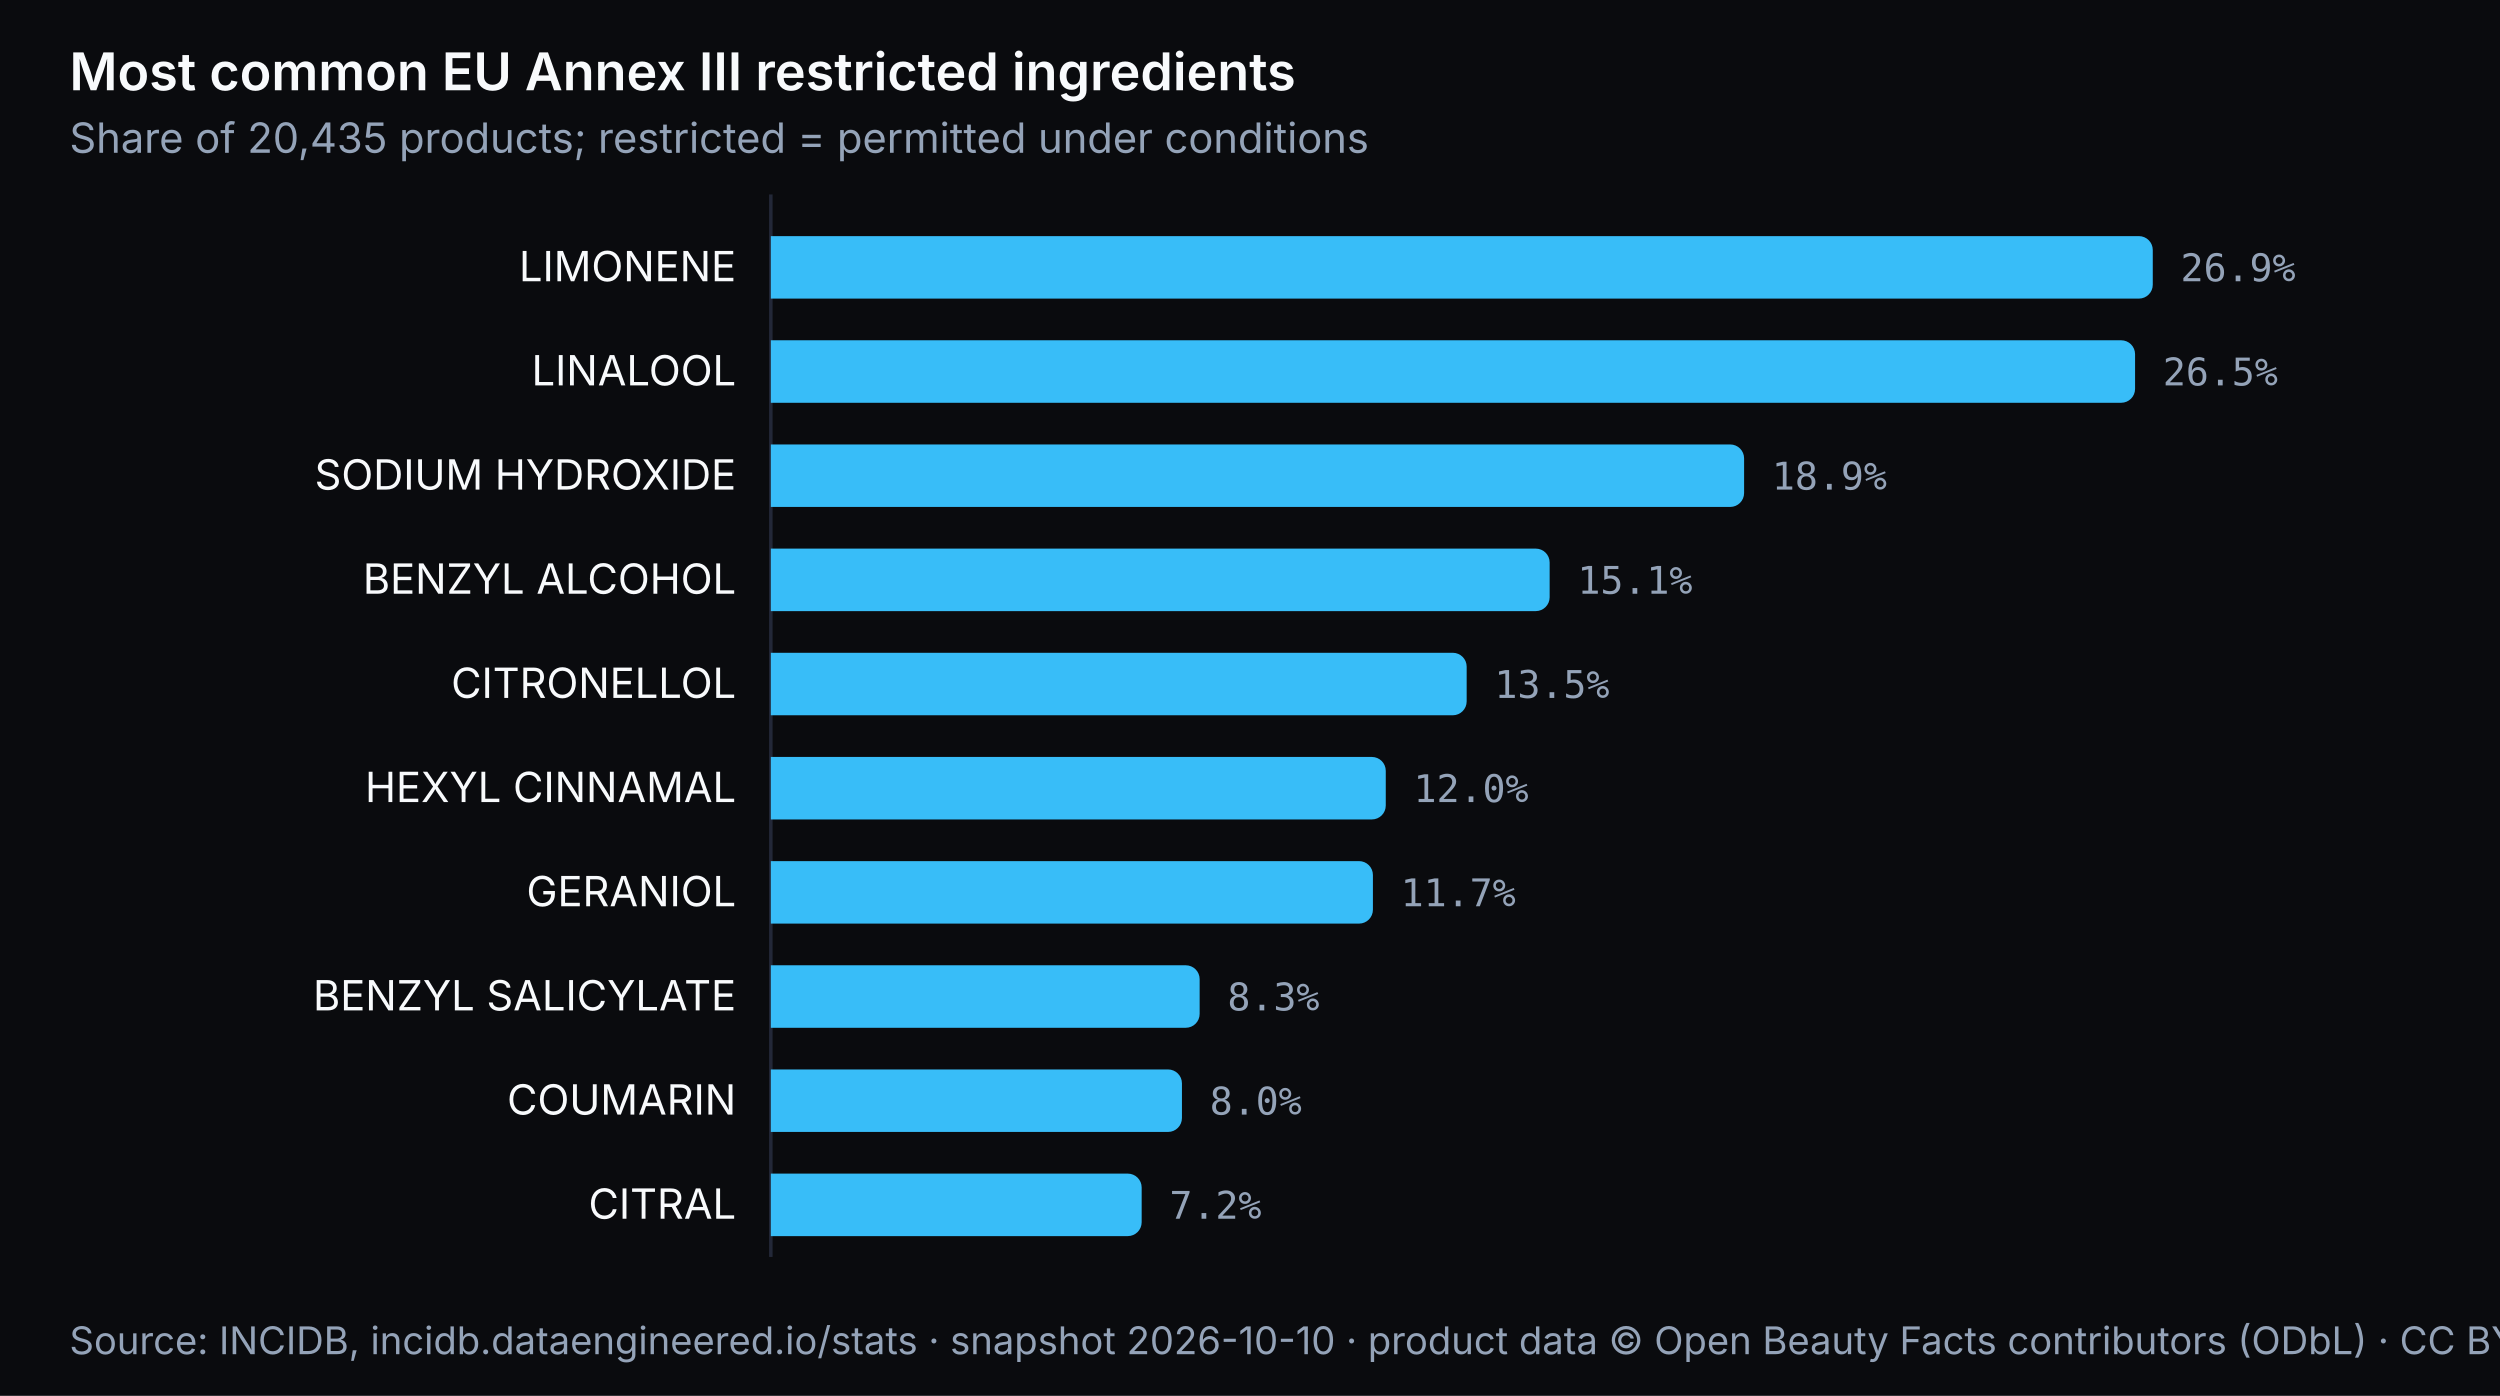
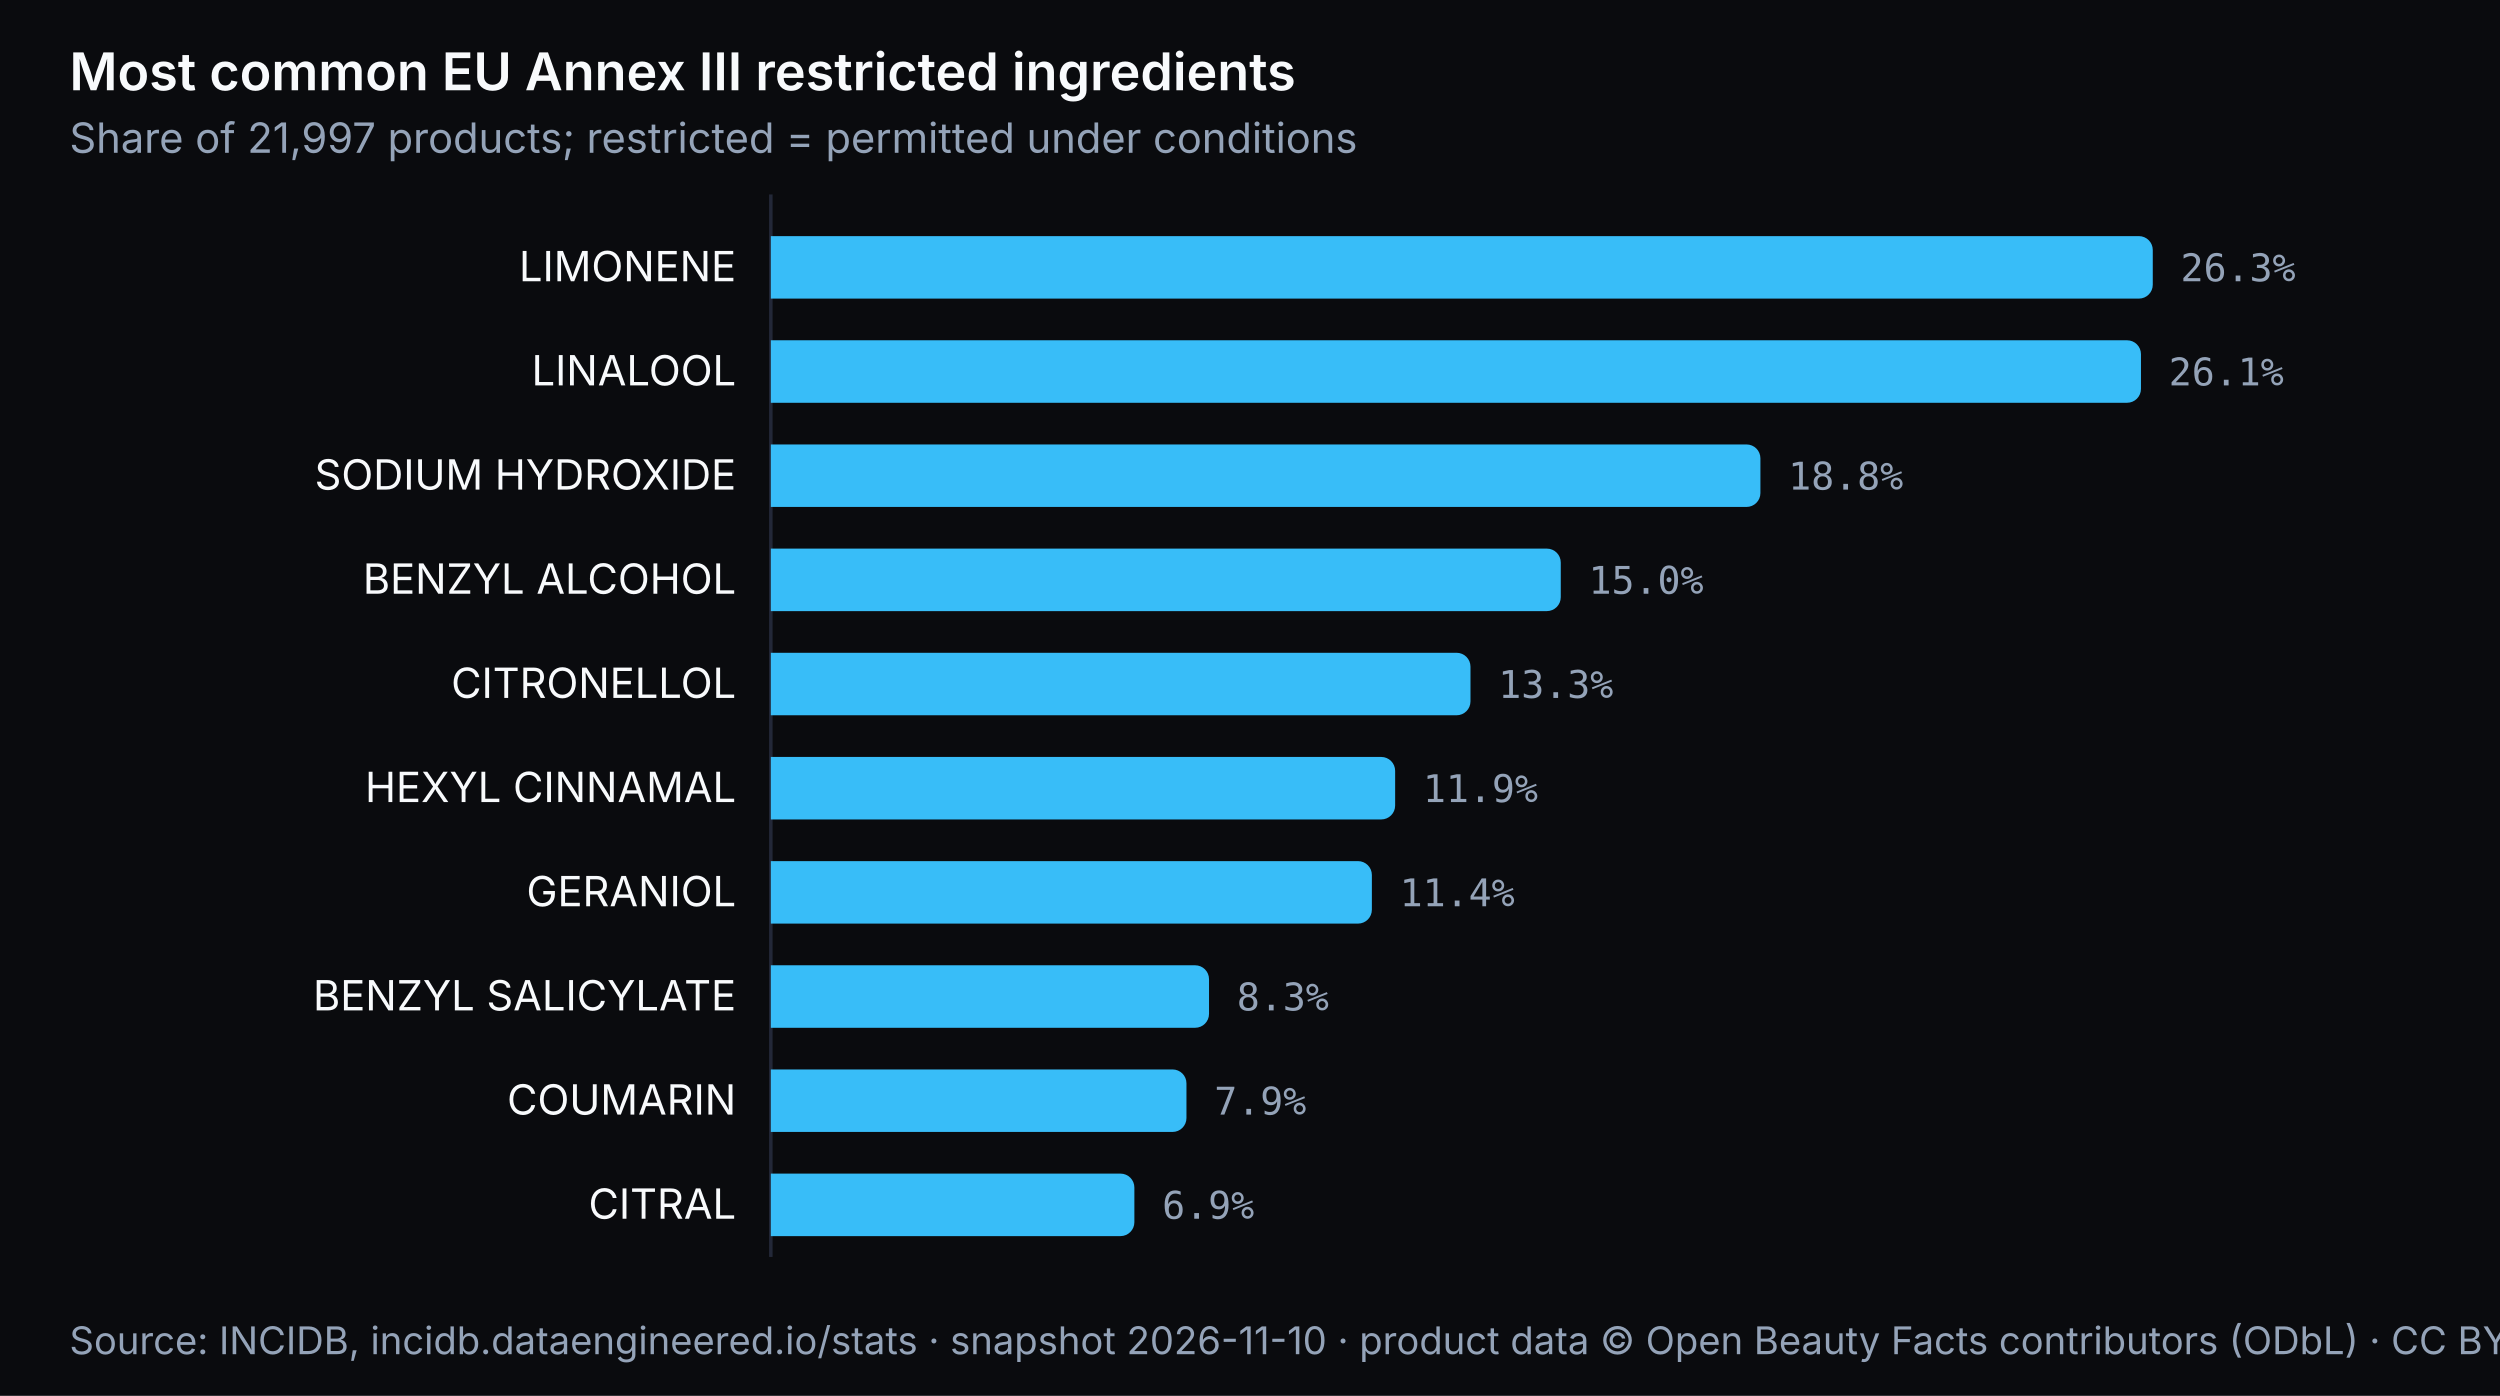
<svg xmlns="http://www.w3.org/2000/svg" viewBox="0 0 720 402" width="720" height="402" role="img" aria-labelledby="t-annex-iii d-annex-iii" font-family="'Space Grotesk', 'Inter', system-ui, -apple-system, 'Segoe UI', sans-serif" font-size="12">
  <rect width="720" height="402" fill="#0A0B0E" />
  <text x="20" y="26" font-size="15" font-weight="600" fill="#F8FAFC">Most common EU Annex III restricted ingredients</text>
-   <text x="20" y="44" font-size="12" fill="#94A3B8">Share of 20,435 products; restricted = permitted under conditions</text>
+   <text x="20" y="44" font-size="12" fill="#94A3B8">Share of 21,997 products; restricted = permitted under conditions</text>
  <line x1="222" y1="56" x2="222" y2="362" stroke="#232838" stroke-width="1" />
  <g>
    <rect x="0" y="62" width="720" height="30" fill="transparent" />
    <path d="M222 68.0 h394.0 a4 4 0 0 1 4 4 v10 a4 4 0 0 1 -4 4 h-394.0 z" fill="#38BDF8" />
    <text x="212" y="81.0" text-anchor="end" fill="#F8FAFC">LIMONENE</text>
-     <text x="628.0" y="81.0" fill="#94A3B8" font-family="'JetBrains Mono', ui-monospace, Menlo, Consolas, monospace" font-size="11">26.9%</text>
+     <text x="628.0" y="81.0" fill="#94A3B8" font-family="'JetBrains Mono', ui-monospace, Menlo, Consolas, monospace" font-size="11">26.3%</text>
  </g>
  <g>
    <rect x="0" y="92" width="720" height="30" fill="transparent" />
-     <path d="M222 98.0 h388.9 a4 4 0 0 1 4 4 v10 a4 4 0 0 1 -4 4 h-388.9 z" fill="#38BDF8" />
+     <path d="M222 98.0 h390.6 a4 4 0 0 1 4 4 v10 a4 4 0 0 1 -4 4 h-390.6 z" fill="#38BDF8" />
    <text x="212" y="111.0" text-anchor="end" fill="#F8FAFC">LINALOOL</text>
-     <text x="622.9" y="111.0" fill="#94A3B8" font-family="'JetBrains Mono', ui-monospace, Menlo, Consolas, monospace" font-size="11">26.5%</text>
+     <text x="624.6" y="111.0" fill="#94A3B8" font-family="'JetBrains Mono', ui-monospace, Menlo, Consolas, monospace" font-size="11">26.1%</text>
  </g>
  <g>
    <rect x="0" y="122" width="720" height="30" fill="transparent" />
-     <path d="M222 128.0 h276.3 a4 4 0 0 1 4 4 v10 a4 4 0 0 1 -4 4 h-276.3 z" fill="#38BDF8" />
+     <path d="M222 128.0 h281.0 a4 4 0 0 1 4 4 v10 a4 4 0 0 1 -4 4 h-281.0 z" fill="#38BDF8" />
    <text x="212" y="141.0" text-anchor="end" fill="#F8FAFC">SODIUM HYDROXIDE</text>
-     <text x="510.3" y="141.0" fill="#94A3B8" font-family="'JetBrains Mono', ui-monospace, Menlo, Consolas, monospace" font-size="11">18.9%</text>
+     <text x="515.0" y="141.0" fill="#94A3B8" font-family="'JetBrains Mono', ui-monospace, Menlo, Consolas, monospace" font-size="11">18.8%</text>
  </g>
  <g>
    <rect x="0" y="152" width="720" height="30" fill="transparent" />
-     <path d="M222 158.0 h220.3 a4 4 0 0 1 4 4 v10 a4 4 0 0 1 -4 4 h-220.3 z" fill="#38BDF8" />
+     <path d="M222 158.0 h223.5 a4 4 0 0 1 4 4 v10 a4 4 0 0 1 -4 4 h-223.5 z" fill="#38BDF8" />
    <text x="212" y="171.0" text-anchor="end" fill="#F8FAFC">BENZYL ALCOHOL</text>
-     <text x="454.3" y="171.0" fill="#94A3B8" font-family="'JetBrains Mono', ui-monospace, Menlo, Consolas, monospace" font-size="11">15.1%</text>
+     <text x="457.5" y="171.0" fill="#94A3B8" font-family="'JetBrains Mono', ui-monospace, Menlo, Consolas, monospace" font-size="11">15.0%</text>
  </g>
  <g>
    <rect x="0" y="182" width="720" height="30" fill="transparent" />
-     <path d="M222 188.0 h196.4 a4 4 0 0 1 4 4 v10 a4 4 0 0 1 -4 4 h-196.4 z" fill="#38BDF8" />
+     <path d="M222 188.0 h197.5 a4 4 0 0 1 4 4 v10 a4 4 0 0 1 -4 4 h-197.5 z" fill="#38BDF8" />
    <text x="212" y="201.0" text-anchor="end" fill="#F8FAFC">CITRONELLOL</text>
-     <text x="430.4" y="201.0" fill="#94A3B8" font-family="'JetBrains Mono', ui-monospace, Menlo, Consolas, monospace" font-size="11">13.5%</text>
+     <text x="431.5" y="201.0" fill="#94A3B8" font-family="'JetBrains Mono', ui-monospace, Menlo, Consolas, monospace" font-size="11">13.3%</text>
  </g>
  <g>
    <rect x="0" y="212" width="720" height="30" fill="transparent" />
-     <path d="M222 218.0 h173.1 a4 4 0 0 1 4 4 v10 a4 4 0 0 1 -4 4 h-173.1 z" fill="#38BDF8" />
+     <path d="M222 218.0 h175.8 a4 4 0 0 1 4 4 v10 a4 4 0 0 1 -4 4 h-175.8 z" fill="#38BDF8" />
    <text x="212" y="231.0" text-anchor="end" fill="#F8FAFC">HEXYL CINNAMAL</text>
-     <text x="407.1" y="231.0" fill="#94A3B8" font-family="'JetBrains Mono', ui-monospace, Menlo, Consolas, monospace" font-size="11">12.0%</text>
+     <text x="409.8" y="231.0" fill="#94A3B8" font-family="'JetBrains Mono', ui-monospace, Menlo, Consolas, monospace" font-size="11">11.9%</text>
  </g>
  <g>
    <rect x="0" y="242" width="720" height="30" fill="transparent" />
-     <path d="M222 248.0 h169.4 a4 4 0 0 1 4 4 v10 a4 4 0 0 1 -4 4 h-169.4 z" fill="#38BDF8" />
+     <path d="M222 248.0 h169.1 a4 4 0 0 1 4 4 v10 a4 4 0 0 1 -4 4 h-169.1 z" fill="#38BDF8" />
    <text x="212" y="261.0" text-anchor="end" fill="#F8FAFC">GERANIOL</text>
-     <text x="403.4" y="261.0" fill="#94A3B8" font-family="'JetBrains Mono', ui-monospace, Menlo, Consolas, monospace" font-size="11">11.7%</text>
+     <text x="403.1" y="261.0" fill="#94A3B8" font-family="'JetBrains Mono', ui-monospace, Menlo, Consolas, monospace" font-size="11">11.4%</text>
  </g>
  <g>
    <rect x="0" y="272" width="720" height="30" fill="transparent" />
-     <path d="M222 278.0 h119.5 a4 4 0 0 1 4 4 v10 a4 4 0 0 1 -4 4 h-119.5 z" fill="#38BDF8" />
+     <path d="M222 278.0 h122.2 a4 4 0 0 1 4 4 v10 a4 4 0 0 1 -4 4 h-122.2 z" fill="#38BDF8" />
    <text x="212" y="291.0" text-anchor="end" fill="#F8FAFC">BENZYL SALICYLATE</text>
-     <text x="353.5" y="291.0" fill="#94A3B8" font-family="'JetBrains Mono', ui-monospace, Menlo, Consolas, monospace" font-size="11">8.3%</text>
+     <text x="356.2" y="291.0" fill="#94A3B8" font-family="'JetBrains Mono', ui-monospace, Menlo, Consolas, monospace" font-size="11">8.3%</text>
  </g>
  <g>
    <rect x="0" y="302" width="720" height="30" fill="transparent" />
-     <path d="M222 308.0 h114.4 a4 4 0 0 1 4 4 v10 a4 4 0 0 1 -4 4 h-114.4 z" fill="#38BDF8" />
+     <path d="M222 308.0 h115.7 a4 4 0 0 1 4 4 v10 a4 4 0 0 1 -4 4 h-115.7 z" fill="#38BDF8" />
    <text x="212" y="321.0" text-anchor="end" fill="#F8FAFC">COUMARIN</text>
-     <text x="348.4" y="321.0" fill="#94A3B8" font-family="'JetBrains Mono', ui-monospace, Menlo, Consolas, monospace" font-size="11">8.0%</text>
+     <text x="349.7" y="321.0" fill="#94A3B8" font-family="'JetBrains Mono', ui-monospace, Menlo, Consolas, monospace" font-size="11">7.9%</text>
  </g>
  <g>
    <rect x="0" y="332" width="720" height="30" fill="transparent" />
-     <path d="M222 338.0 h102.8 a4 4 0 0 1 4 4 v10 a4 4 0 0 1 -4 4 h-102.8 z" fill="#38BDF8" />
+     <path d="M222 338.0 h100.7 a4 4 0 0 1 4 4 v10 a4 4 0 0 1 -4 4 h-100.7 z" fill="#38BDF8" />
    <text x="212" y="351.0" text-anchor="end" fill="#F8FAFC">CITRAL</text>
-     <text x="336.8" y="351.0" fill="#94A3B8" font-family="'JetBrains Mono', ui-monospace, Menlo, Consolas, monospace" font-size="11">7.2%</text>
+     <text x="334.7" y="351.0" fill="#94A3B8" font-family="'JetBrains Mono', ui-monospace, Menlo, Consolas, monospace" font-size="11">6.9%</text>
  </g>
-   <text x="20" y="390" font-size="11" fill="#94A3B8">Source: INCIDB, incidb.dataengineered.io/stats · snapshot 2026-10-10 · product data © Open Beauty Facts contributors (ODbL) · CC BY 4.0</text>
+   <text x="20" y="390" font-size="11" fill="#94A3B8">Source: INCIDB, incidb.dataengineered.io/stats · snapshot 2026-11-10 · product data © Open Beauty Facts contributors (ODbL) · CC BY 4.0</text>
</svg>
